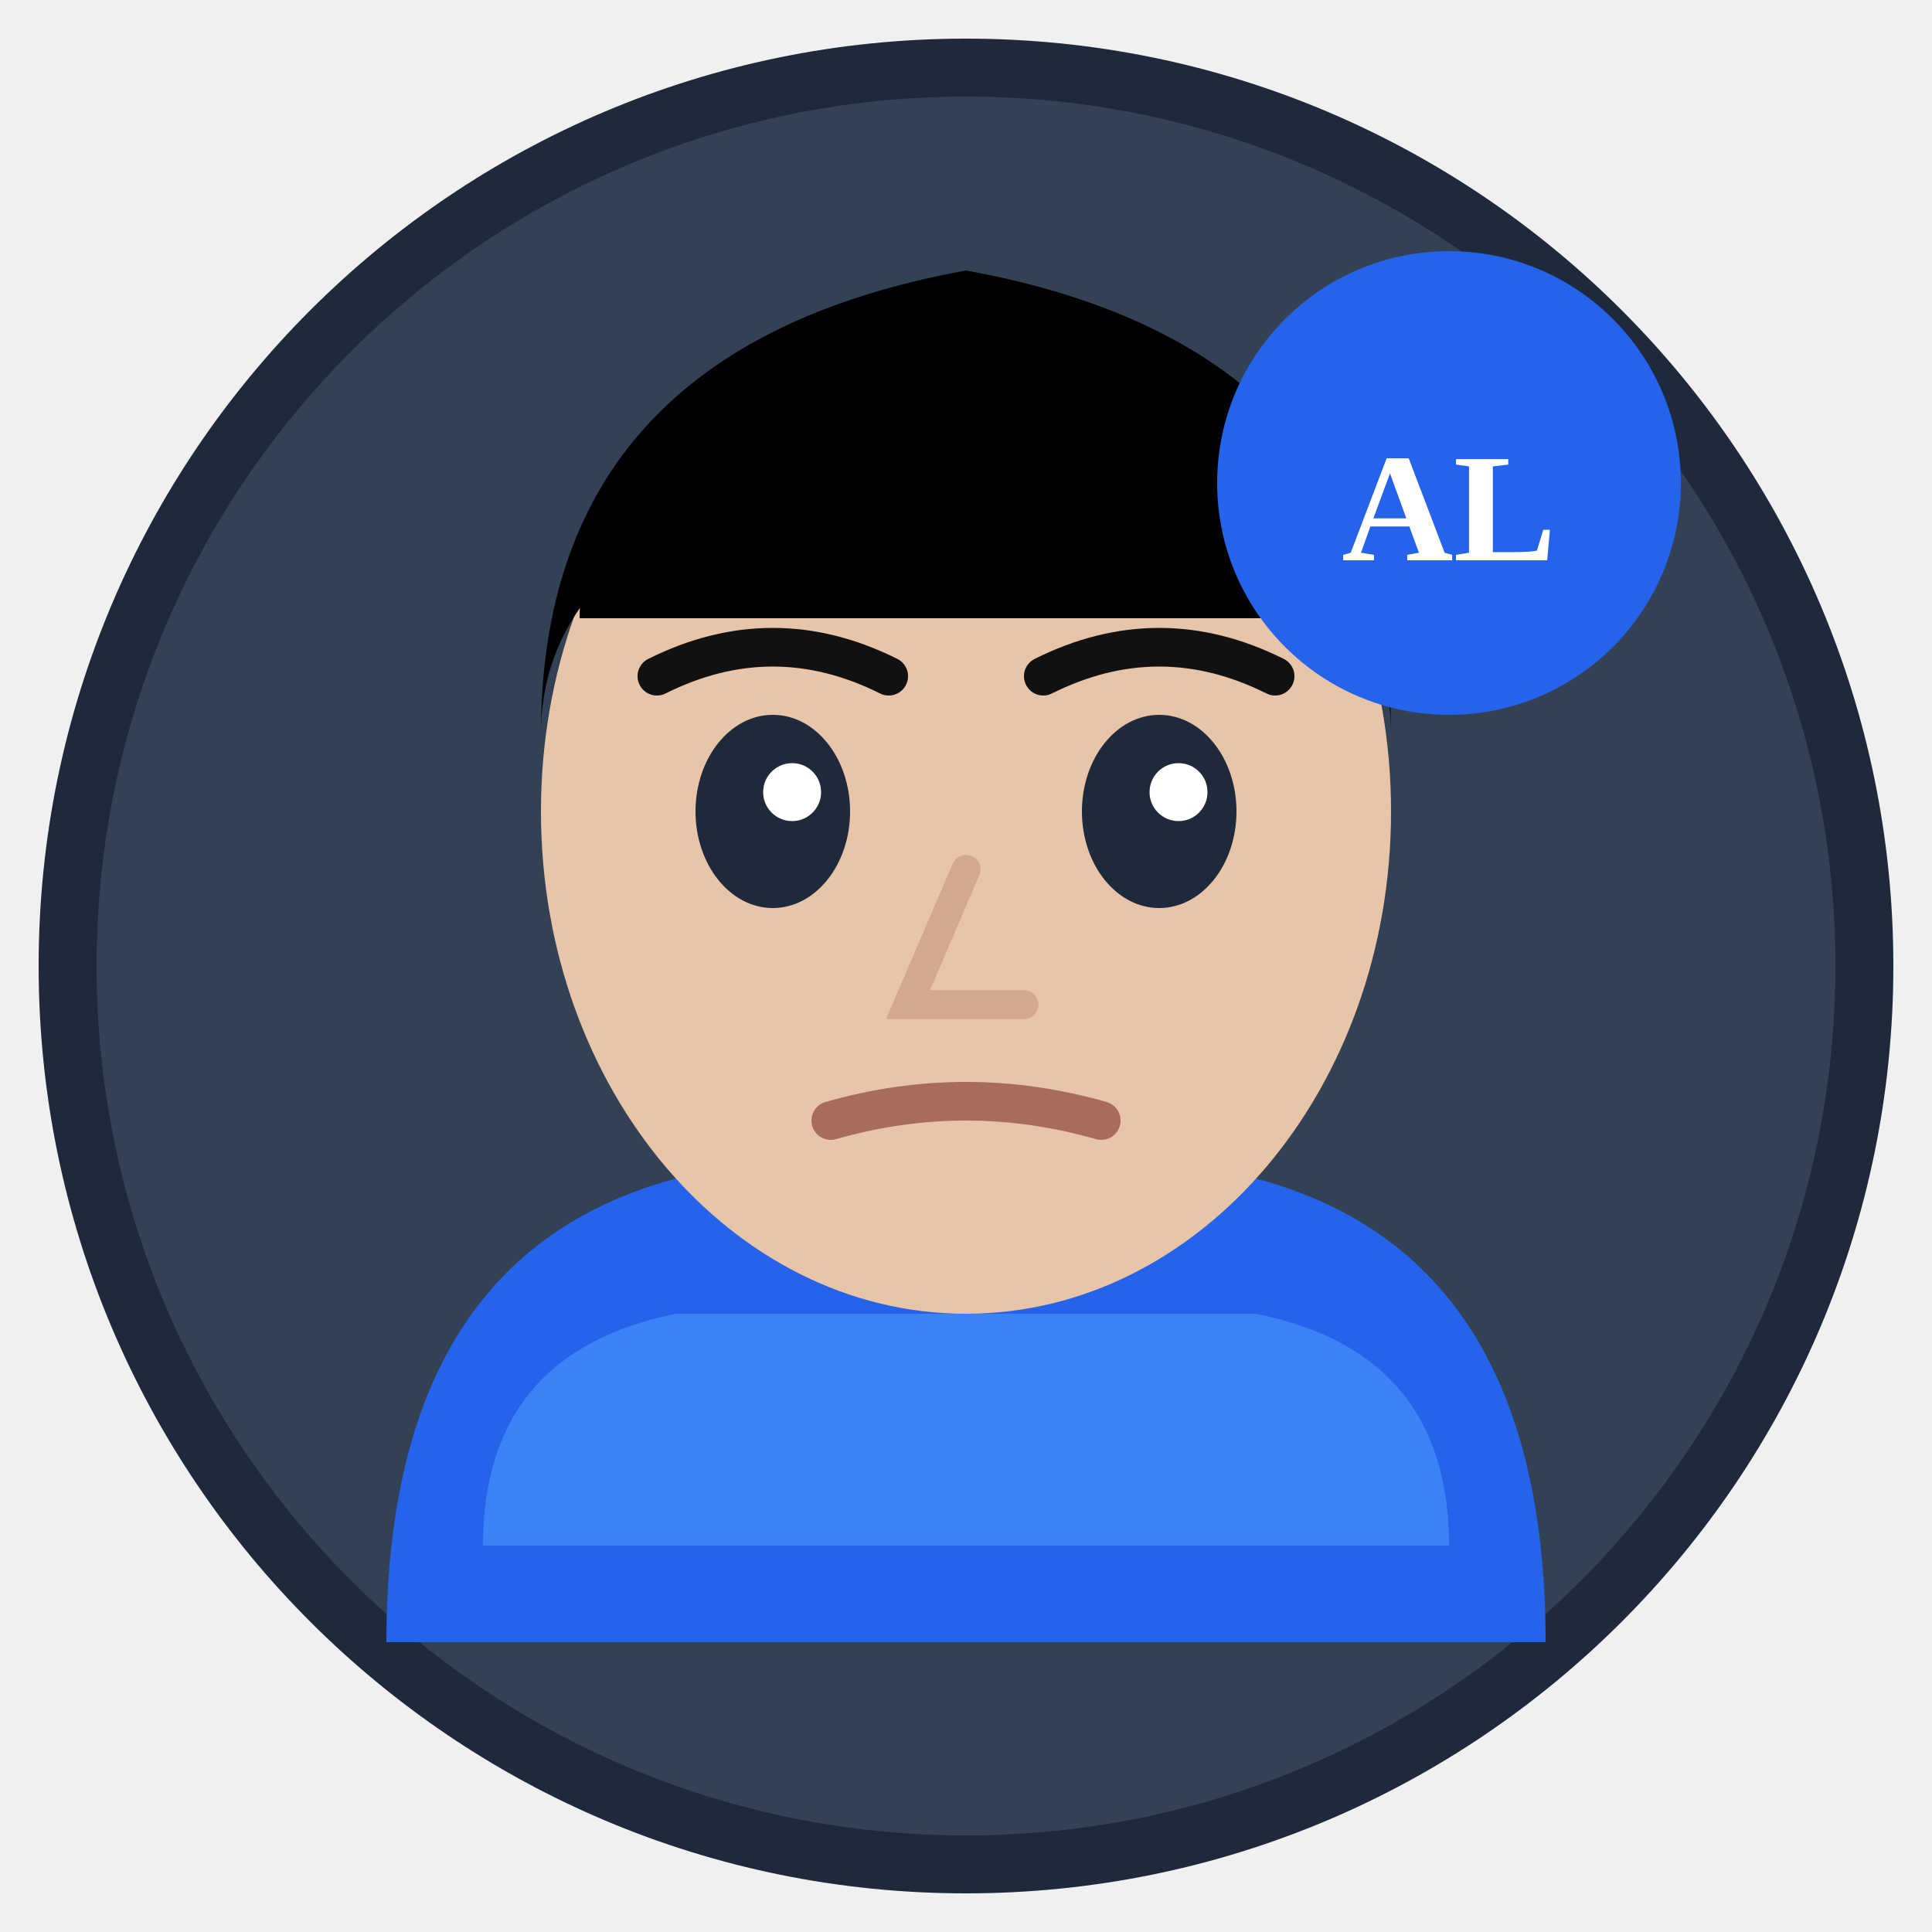
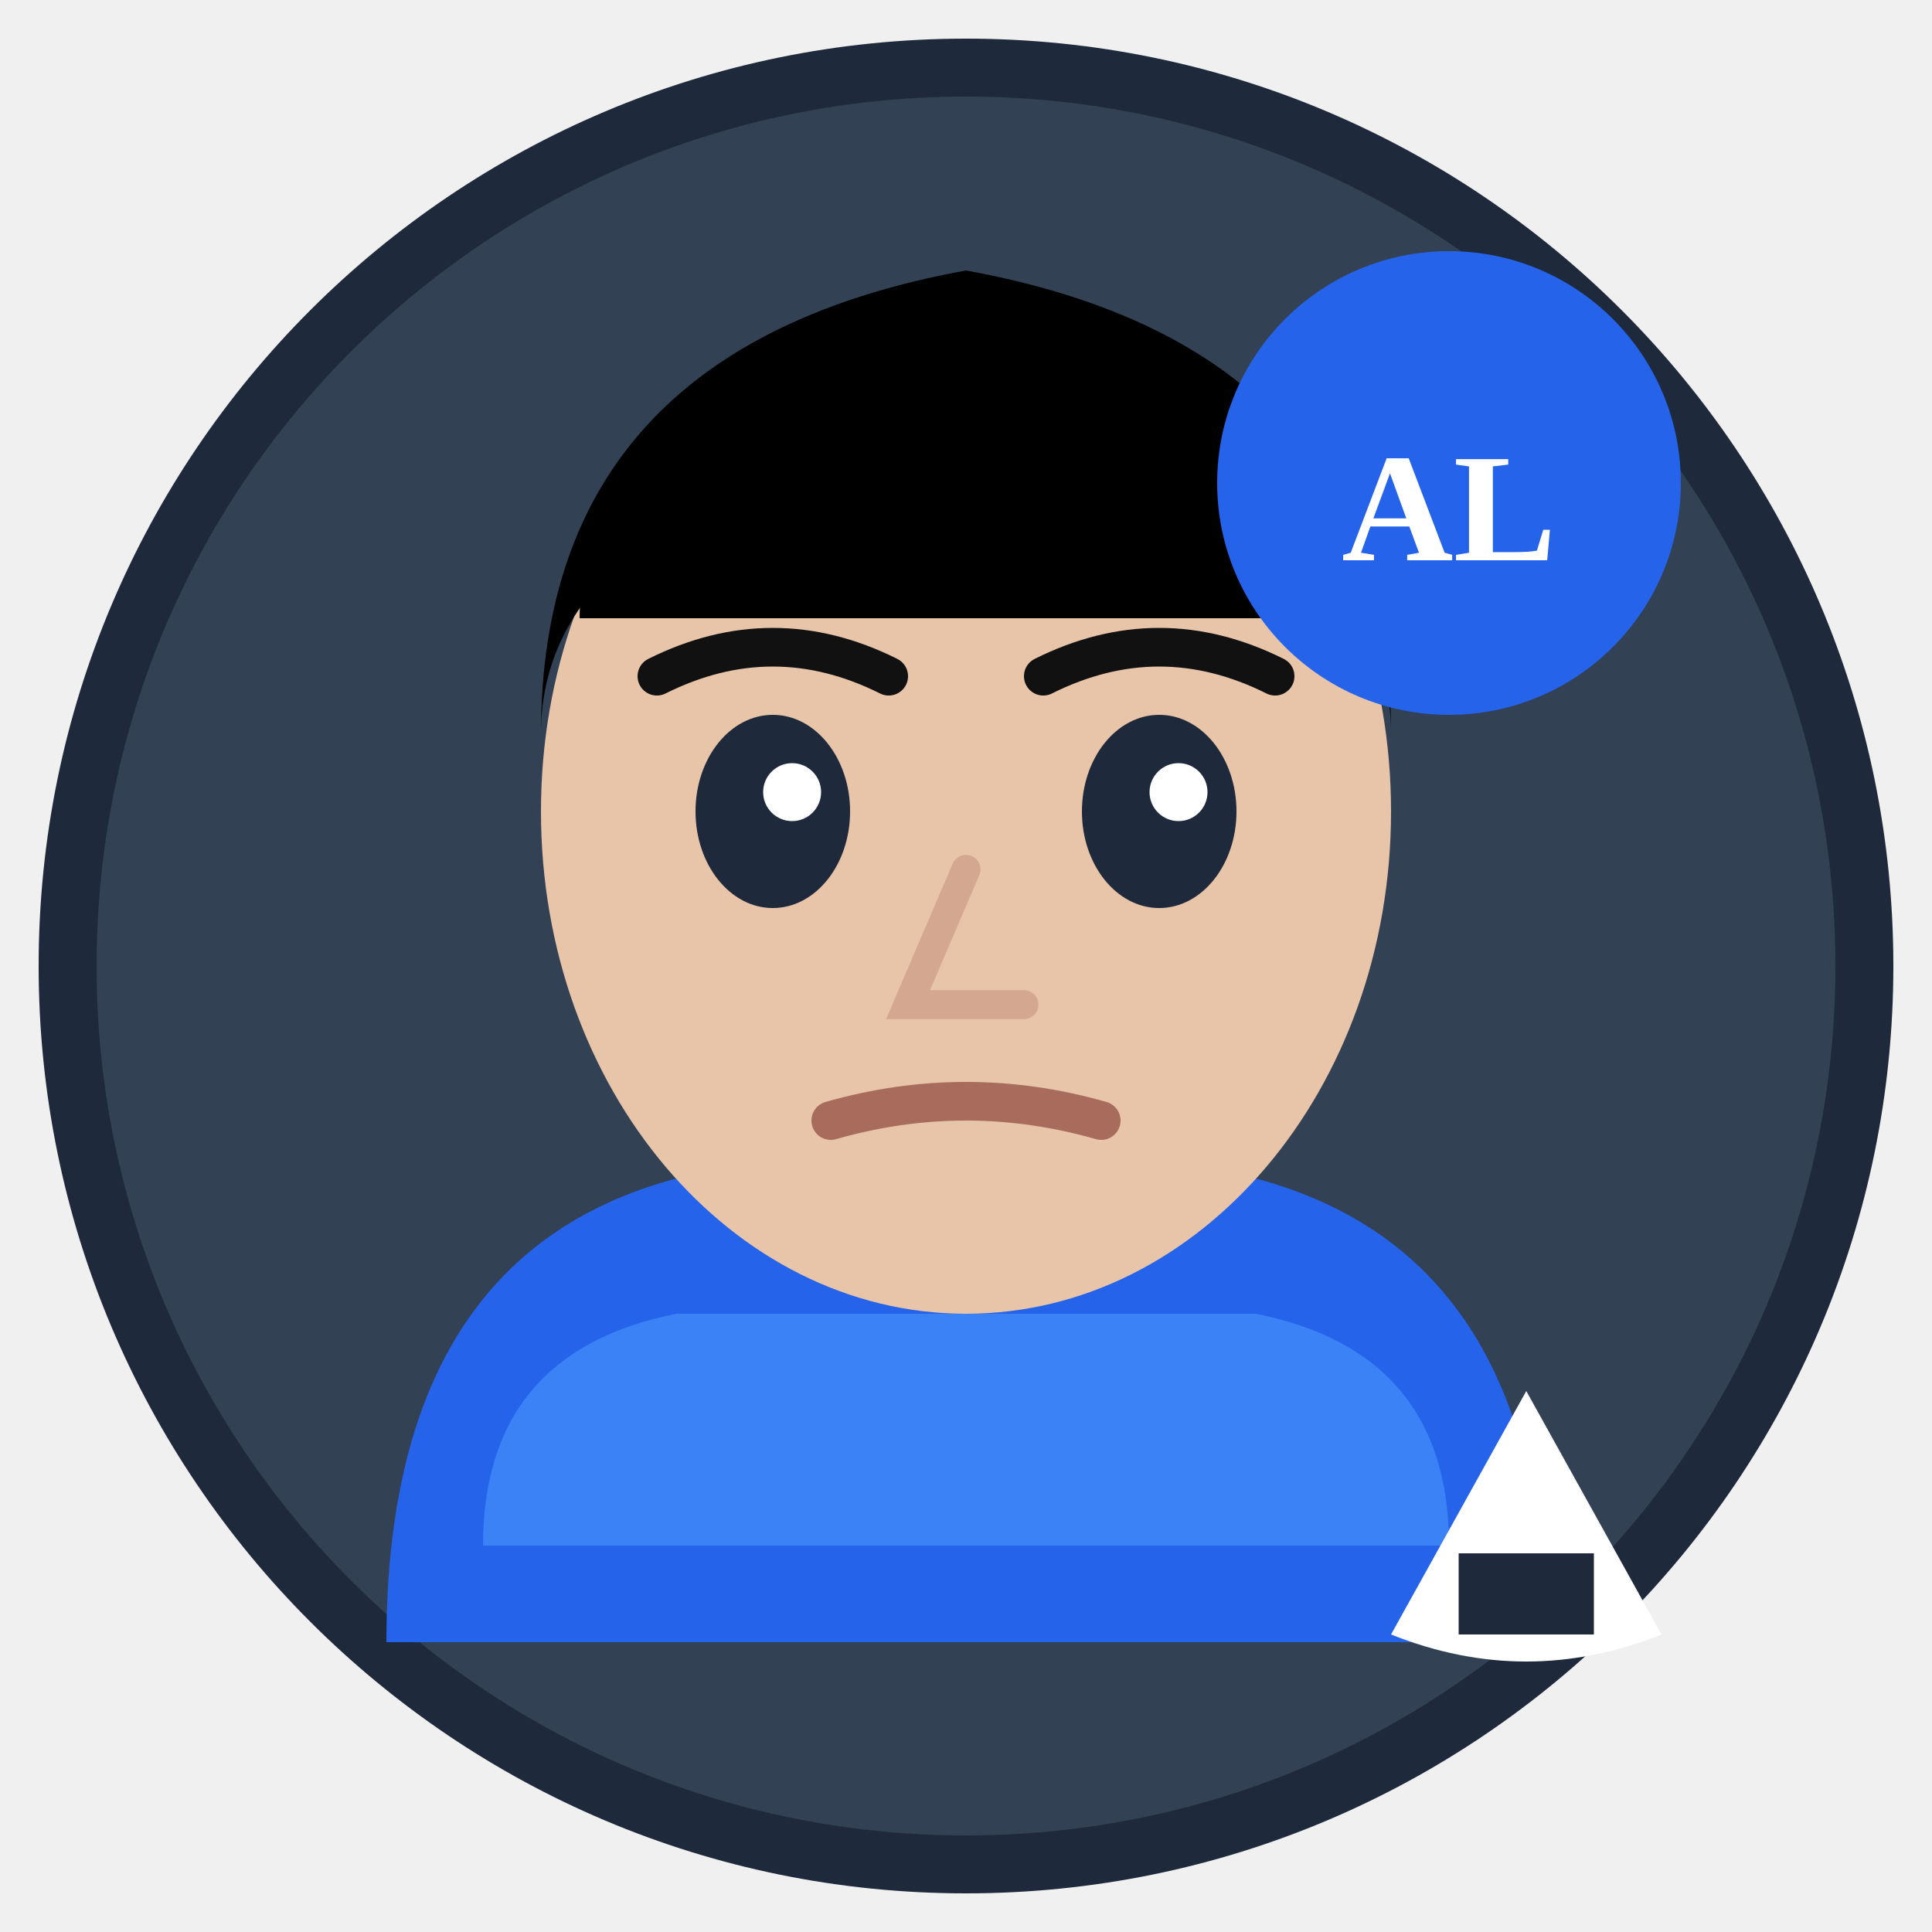
<svg xmlns="http://www.w3.org/2000/svg" viewBox="0 0 100 100" fill="none">
  <circle cx="50" cy="50" r="48" fill="#1e293b" />
  <circle cx="50" cy="50" r="45" fill="#334155" />
  <path d="M20 85 Q20 65 35 61 L65 61 Q80 65 80 85" fill="#2563eb" />
  <path d="M25 80 Q25 70 35 68 L65 68 Q75 70 75 80" fill="#3b82f6" />
  <rect x="42" y="50" width="16" height="15" rx="3" fill="#e8c4a8" />
  <ellipse cx="50" cy="42" rx="22" ry="26" fill="#e8c4a8" />
-   <path d="M28 38  Q28 18 50 14  Q72 18 72 38  Q72 26 50 22  Q28 26 28 38" fill="#000" />
-   <path d="M30 32  Q30 22 50 20  Q70 22 70 32" fill="#000" />
+   <path d="M28 38 Q28 18 50 14 Q72 18 72 38 Q72 26 50 22 Q28 26 28 38" fill="#000" />
+   <path d="M30 32 Q30 22 50 20 Q70 22 70 32" fill="#000" />
  <ellipse cx="40" cy="42" rx="4" ry="5" fill="#1e293b" />
  <ellipse cx="60" cy="42" rx="4" ry="5" fill="#1e293b" />
  <circle cx="41" cy="41" r="1.5" fill="white" />
  <circle cx="61" cy="41" r="1.5" fill="white" />
  <path d="M34 35 Q40 32 46 35" stroke="#111" stroke-width="2" fill="none" stroke-linecap="round" />
  <path d="M54 35 Q60 32 66 35" stroke="#111" stroke-width="2" fill="none" stroke-linecap="round" />
  <path d="M50 45 L47 52 L53 52" stroke="#d4a890" stroke-width="1.5" fill="none" stroke-linecap="round" />
  <path d="M43 58 Q50 56 57 58" stroke="#a86c5c" stroke-width="2" fill="none" stroke-linecap="round" />
+   <g transform="translate(72,72) scale(0.7)">
+     <path d="M10 0 L20 18 Q10 22 0 18 Z" fill="white" />
+     <rect x="5" y="12" width="10" height="6" fill="#1e293b" />
+   </g>
  <circle cx="75" cy="25" r="12" fill="#2563eb" />
  <text x="75" y="29" text-anchor="middle" fill="white" font-size="8" font-weight="bold">AL</text>
</svg>
